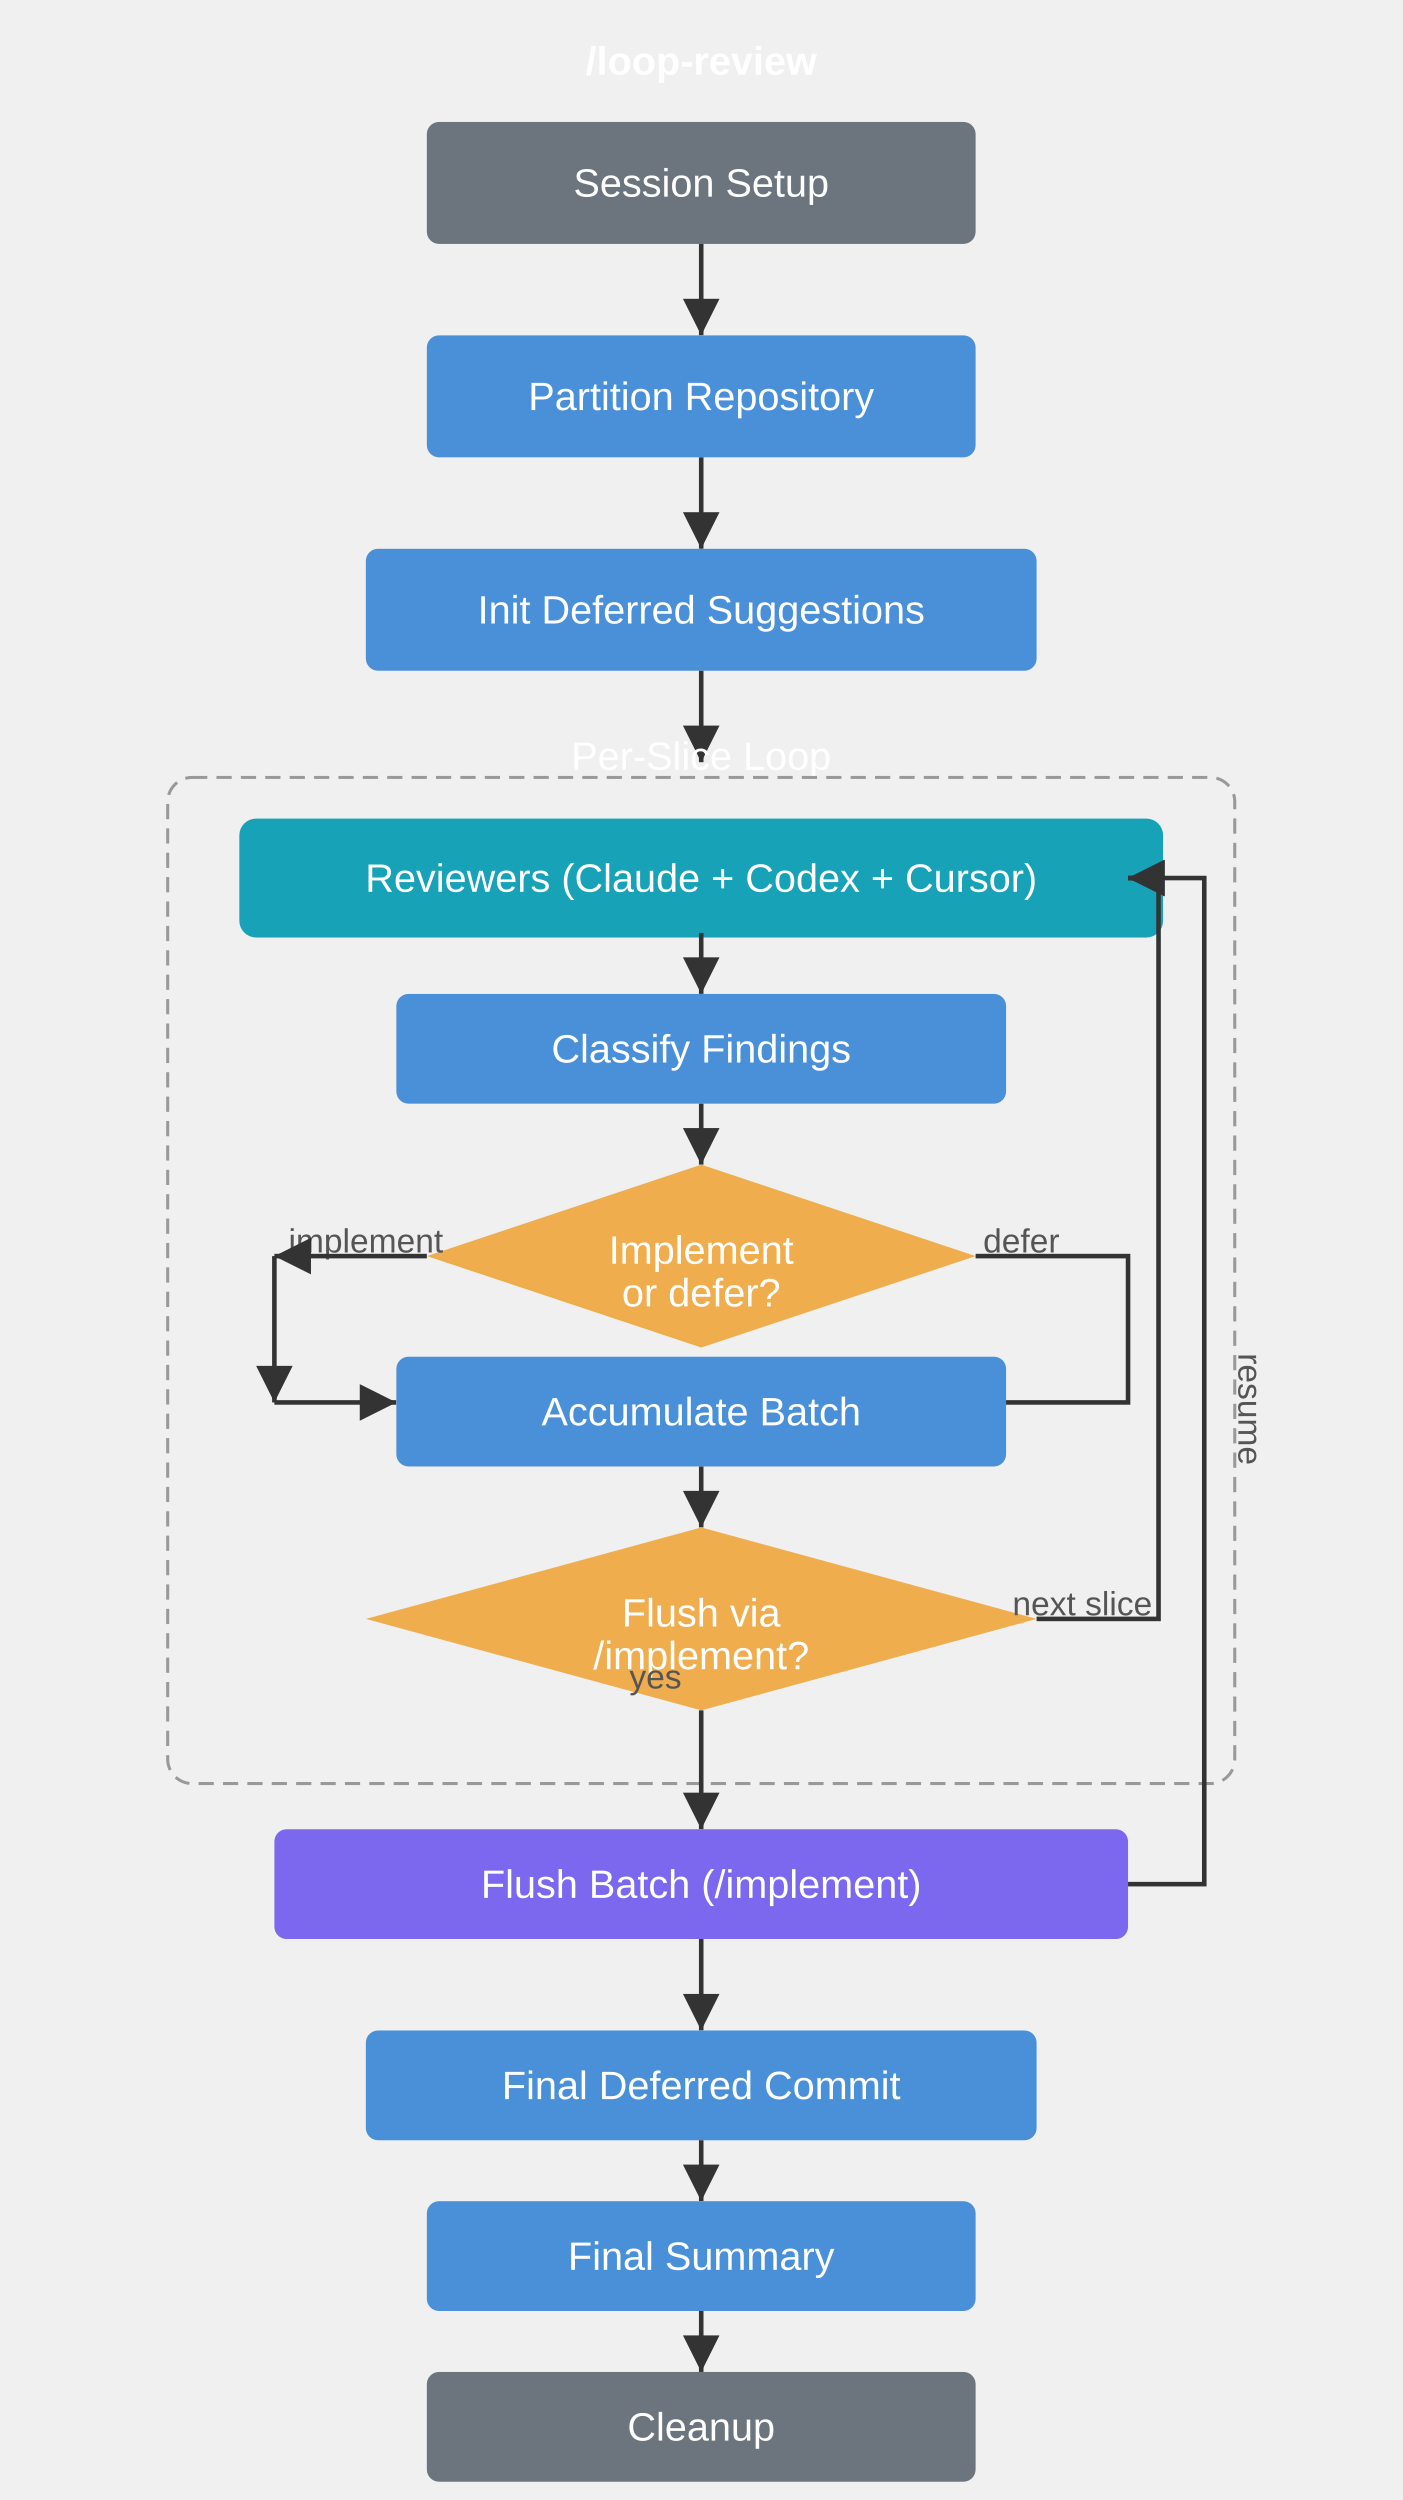
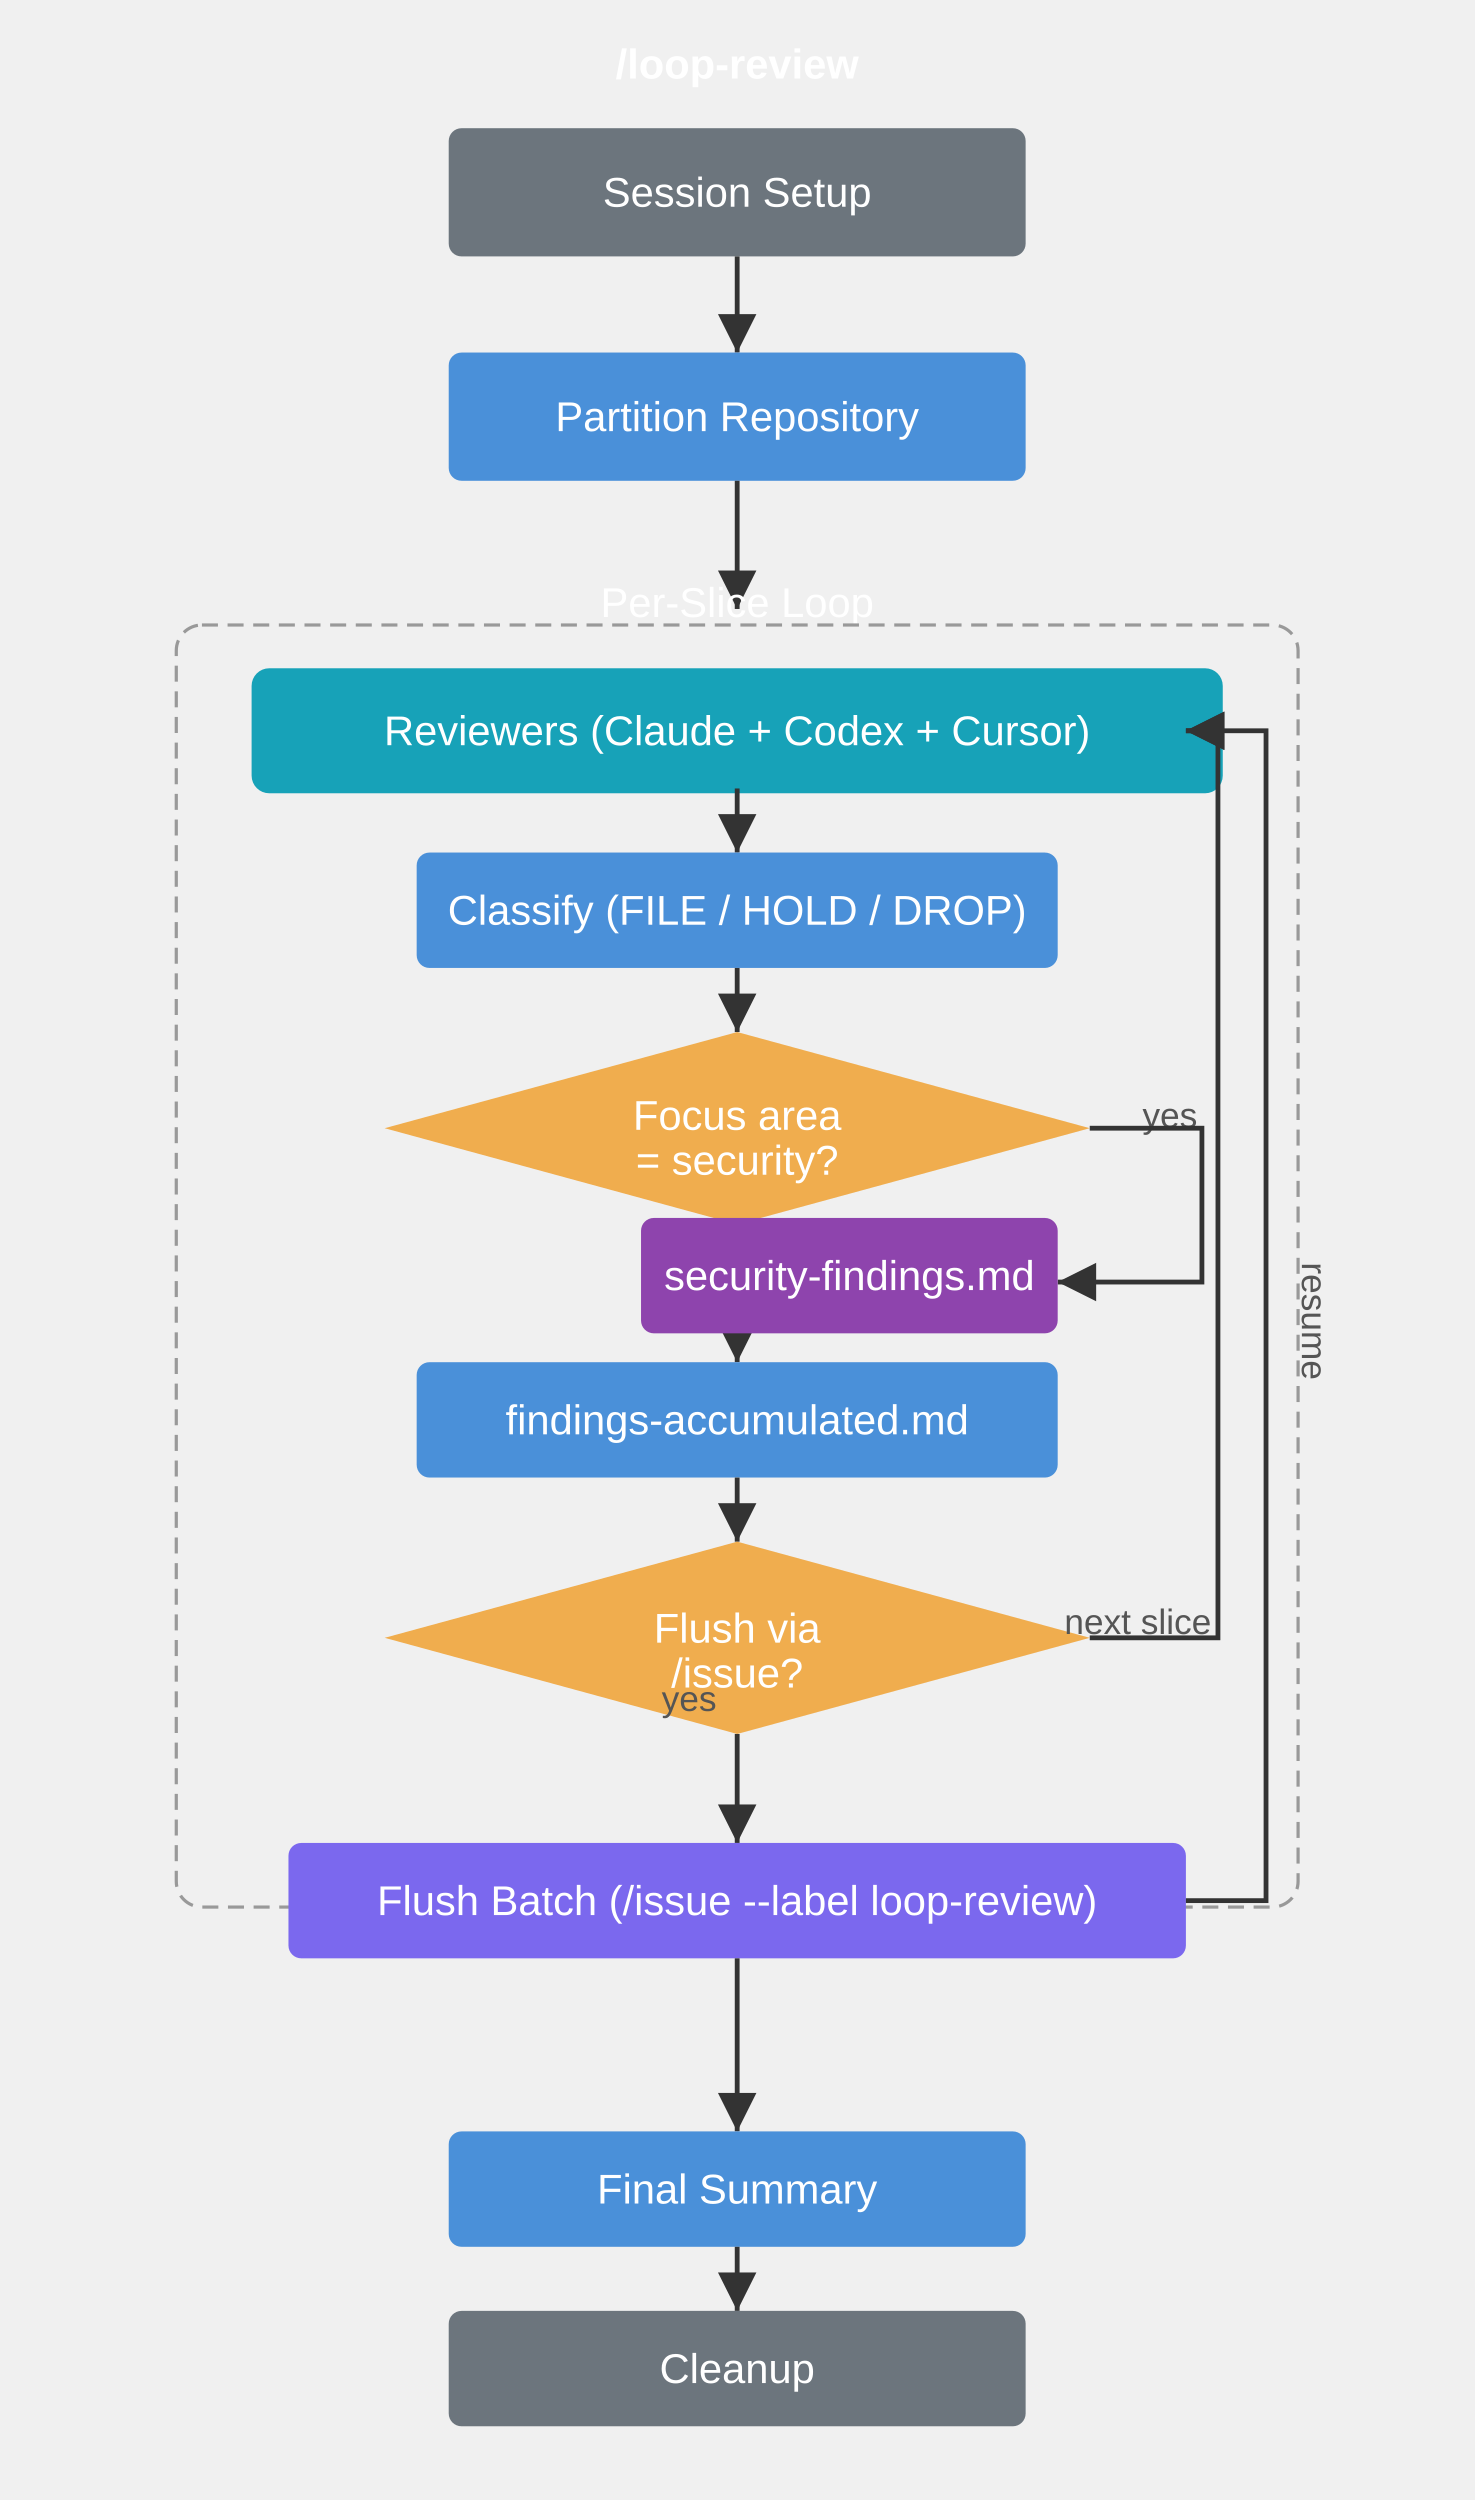
- <svg xmlns="http://www.w3.org/2000/svg" viewBox="0 0 460 820" width="460" height="820">
+ <svg xmlns="http://www.w3.org/2000/svg" viewBox="0 0 460 780" width="460" height="780">
  <defs>
    <marker id="arrow" viewBox="0 0 10 10" refX="10" refY="5" markerWidth="8" markerHeight="8" orient="auto-start-reverse">
      <path d="M 0 0 L 10 5 L 0 10 z" fill="#333" />
    </marker>
    <style>
      text { font-family: Arial, sans-serif; font-size: 13px; fill: white; text-anchor: middle; dominant-baseline: central; }
      .label { fill: #555; font-size: 11px; }
      line, polyline { stroke: #333; stroke-width: 1.5; marker-end: url(#arrow); fill: none; }
    </style>
  </defs>
  <text x="230" y="20" fill="#333" font-size="16" font-weight="bold">/loop-review</text>
  <rect x="140" y="40" width="180" height="40" rx="4" fill="#6C757D" />
  <text x="230" y="60">Session Setup</text>
  <line x1="230" y1="80" x2="230" y2="110" />
  <rect x="140" y="110" width="180" height="40" rx="4" fill="#4A90D9" />
  <text x="230" y="130">Partition Repository</text>
-   <line x1="230" y1="150" x2="230" y2="180" />
-   <rect x="120" y="180" width="220" height="40" rx="4" fill="#4A90D9" />
-   <text x="230" y="200">Init Deferred Suggestions</text>
-   <line x1="230" y1="220" x2="230" y2="250" />
-   <text x="230" y="248" fill="#555" font-size="11">Per-Slice Loop</text>
-   <rect x="55" y="255" width="350" height="330" rx="8" fill="none" stroke="#999" stroke-width="1" stroke-dasharray="5,3" />
-   <rect x="80" y="270" width="300" height="36" rx="4" fill="#17A2B8" stroke="#17A2B8" stroke-width="3" />
-   <text x="230" y="288">Reviewers (Claude + Codex + Cursor)</text>
-   <line x1="230" y1="306" x2="230" y2="326" />
-   <rect x="130" y="326" width="200" height="36" rx="4" fill="#4A90D9" />
-   <text x="230" y="344">Classify Findings</text>
-   <line x1="230" y1="362" x2="230" y2="382" />
-   <polygon points="230,382 320,412 230,442 140,412" fill="#F0AD4E" />
-   <text x="230" y="410" font-size="12">Implement</text>
-   <text x="230" y="424" font-size="12">or defer?</text>
-   <text x="335" y="407" class="label">defer</text>
-   <polyline points="320,412 370,412 370,460 300,460" stroke="#333" stroke-width="1.5" fill="none" marker-end="url(#arrow)" />
-   <text x="120" y="407" class="label">implement</text>
-   <line x1="140" y1="412" x2="90" y2="412" marker-end="none" />
-   <line x1="90" y1="412" x2="90" y2="460" marker-end="none" />
-   <line x1="90" y1="460" x2="130" y2="460" marker-end="url(#arrow)" />
-   <rect x="130" y="445" width="200" height="36" rx="4" fill="#4A90D9" />
-   <text x="230" y="463">Accumulate Batch</text>
-   <line x1="230" y1="481" x2="230" y2="501" />
-   <polygon points="230,501 340,531 230,561 120,531" fill="#F0AD4E" />
-   <text x="230" y="529" font-size="12">Flush via</text>
-   <text x="230" y="543" font-size="10">/implement?</text>
-   <text x="215" y="550" class="label">yes</text>
-   <text x="355" y="526" class="label">next slice</text>
-   <polyline points="340,531 380,531 380,288 370,288" fill="none" marker-end="url(#arrow)" />
-   <line x1="230" y1="561" x2="230" y2="600" />
-   <rect x="90" y="600" width="280" height="36" rx="4" fill="#7B68EE" />
-   <text x="230" y="618" font-size="11">Flush Batch (/implement)</text>
-   <polyline points="370,618 395,618 395,288 370,288" fill="none" marker-end="url(#arrow)" />
-   <text x="410" y="450" class="label" style="writing-mode: tb;">resume</text>
-   <line x1="230" y1="636" x2="230" y2="666" />
-   <rect x="120" y="666" width="220" height="36" rx="4" fill="#4A90D9" />
-   <text x="230" y="684">Final Deferred Commit</text>
-   <line x1="230" y1="702" x2="230" y2="722" />
-   <rect x="140" y="722" width="180" height="36" rx="4" fill="#4A90D9" />
-   <text x="230" y="740">Final Summary</text>
-   <line x1="230" y1="758" x2="230" y2="778" />
-   <rect x="140" y="778" width="180" height="36" rx="4" fill="#6C757D" />
-   <text x="230" y="796">Cleanup</text>
+   <line x1="230" y1="150" x2="230" y2="190" />
+   <text x="230" y="188" fill="#555" font-size="11">Per-Slice Loop</text>
+   <rect x="55" y="195" width="350" height="400" rx="8" fill="none" stroke="#999" stroke-width="1" stroke-dasharray="5,3" />
+   <rect x="80" y="210" width="300" height="36" rx="4" fill="#17A2B8" stroke="#17A2B8" stroke-width="3" />
+   <text x="230" y="228">Reviewers (Claude + Codex + Cursor)</text>
+   <line x1="230" y1="246" x2="230" y2="266" />
+   <rect x="130" y="266" width="200" height="36" rx="4" fill="#4A90D9" />
+   <text x="230" y="284">Classify (FILE / HOLD / DROP)</text>
+   <line x1="230" y1="302" x2="230" y2="322" />
+   <polygon points="230,322 340,352 230,382 120,352" fill="#F0AD4E" />
+   <text x="230" y="348" font-size="11">Focus area</text>
+   <text x="230" y="362" font-size="11">= security?</text>
+   <text x="365" y="348" class="label">yes</text>
+   <polyline points="340,352 375,352 375,400 330,400" stroke="#333" stroke-width="1.5" fill="none" marker-end="url(#arrow)" />
+   <text x="215" y="390" class="label">no</text>
+   <line x1="230" y1="382" x2="230" y2="425" />
+   <rect x="200" y="380" width="130" height="36" rx="4" fill="#8E44AD" />
+   <text x="265" y="398" font-size="11">security-findings.md</text>
+   <rect x="130" y="425" width="200" height="36" rx="4" fill="#4A90D9" />
+   <text x="230" y="443" font-size="11">findings-accumulated.md</text>
+   <line x1="230" y1="461" x2="230" y2="481" />
+   <polygon points="230,481 340,511 230,541 120,511" fill="#F0AD4E" />
+   <text x="230" y="508" font-size="12">Flush via</text>
+   <text x="230" y="522" font-size="10">/issue?</text>
+   <text x="355" y="506" class="label">next slice</text>
+   <polyline points="340,511 380,511 380,228 370,228" fill="none" marker-end="url(#arrow)" />
+   <text x="215" y="530" class="label">yes</text>
+   <line x1="230" y1="541" x2="230" y2="575" />
+   <rect x="90" y="575" width="280" height="36" rx="4" fill="#7B68EE" />
+   <text x="230" y="593" font-size="11">Flush Batch (/issue --label loop-review)</text>
+   <polyline points="370,593 395,593 395,228 370,228" fill="none" marker-end="url(#arrow)" />
+   <text x="410" y="400" class="label" style="writing-mode: tb;">resume</text>
+   <line x1="230" y1="611" x2="230" y2="665" />
+   <rect x="140" y="665" width="180" height="36" rx="4" fill="#4A90D9" />
+   <text x="230" y="683">Final Summary</text>
+   <line x1="230" y1="701" x2="230" y2="721" />
+   <rect x="140" y="721" width="180" height="36" rx="4" fill="#6C757D" />
+   <text x="230" y="739">Cleanup</text>
</svg>
